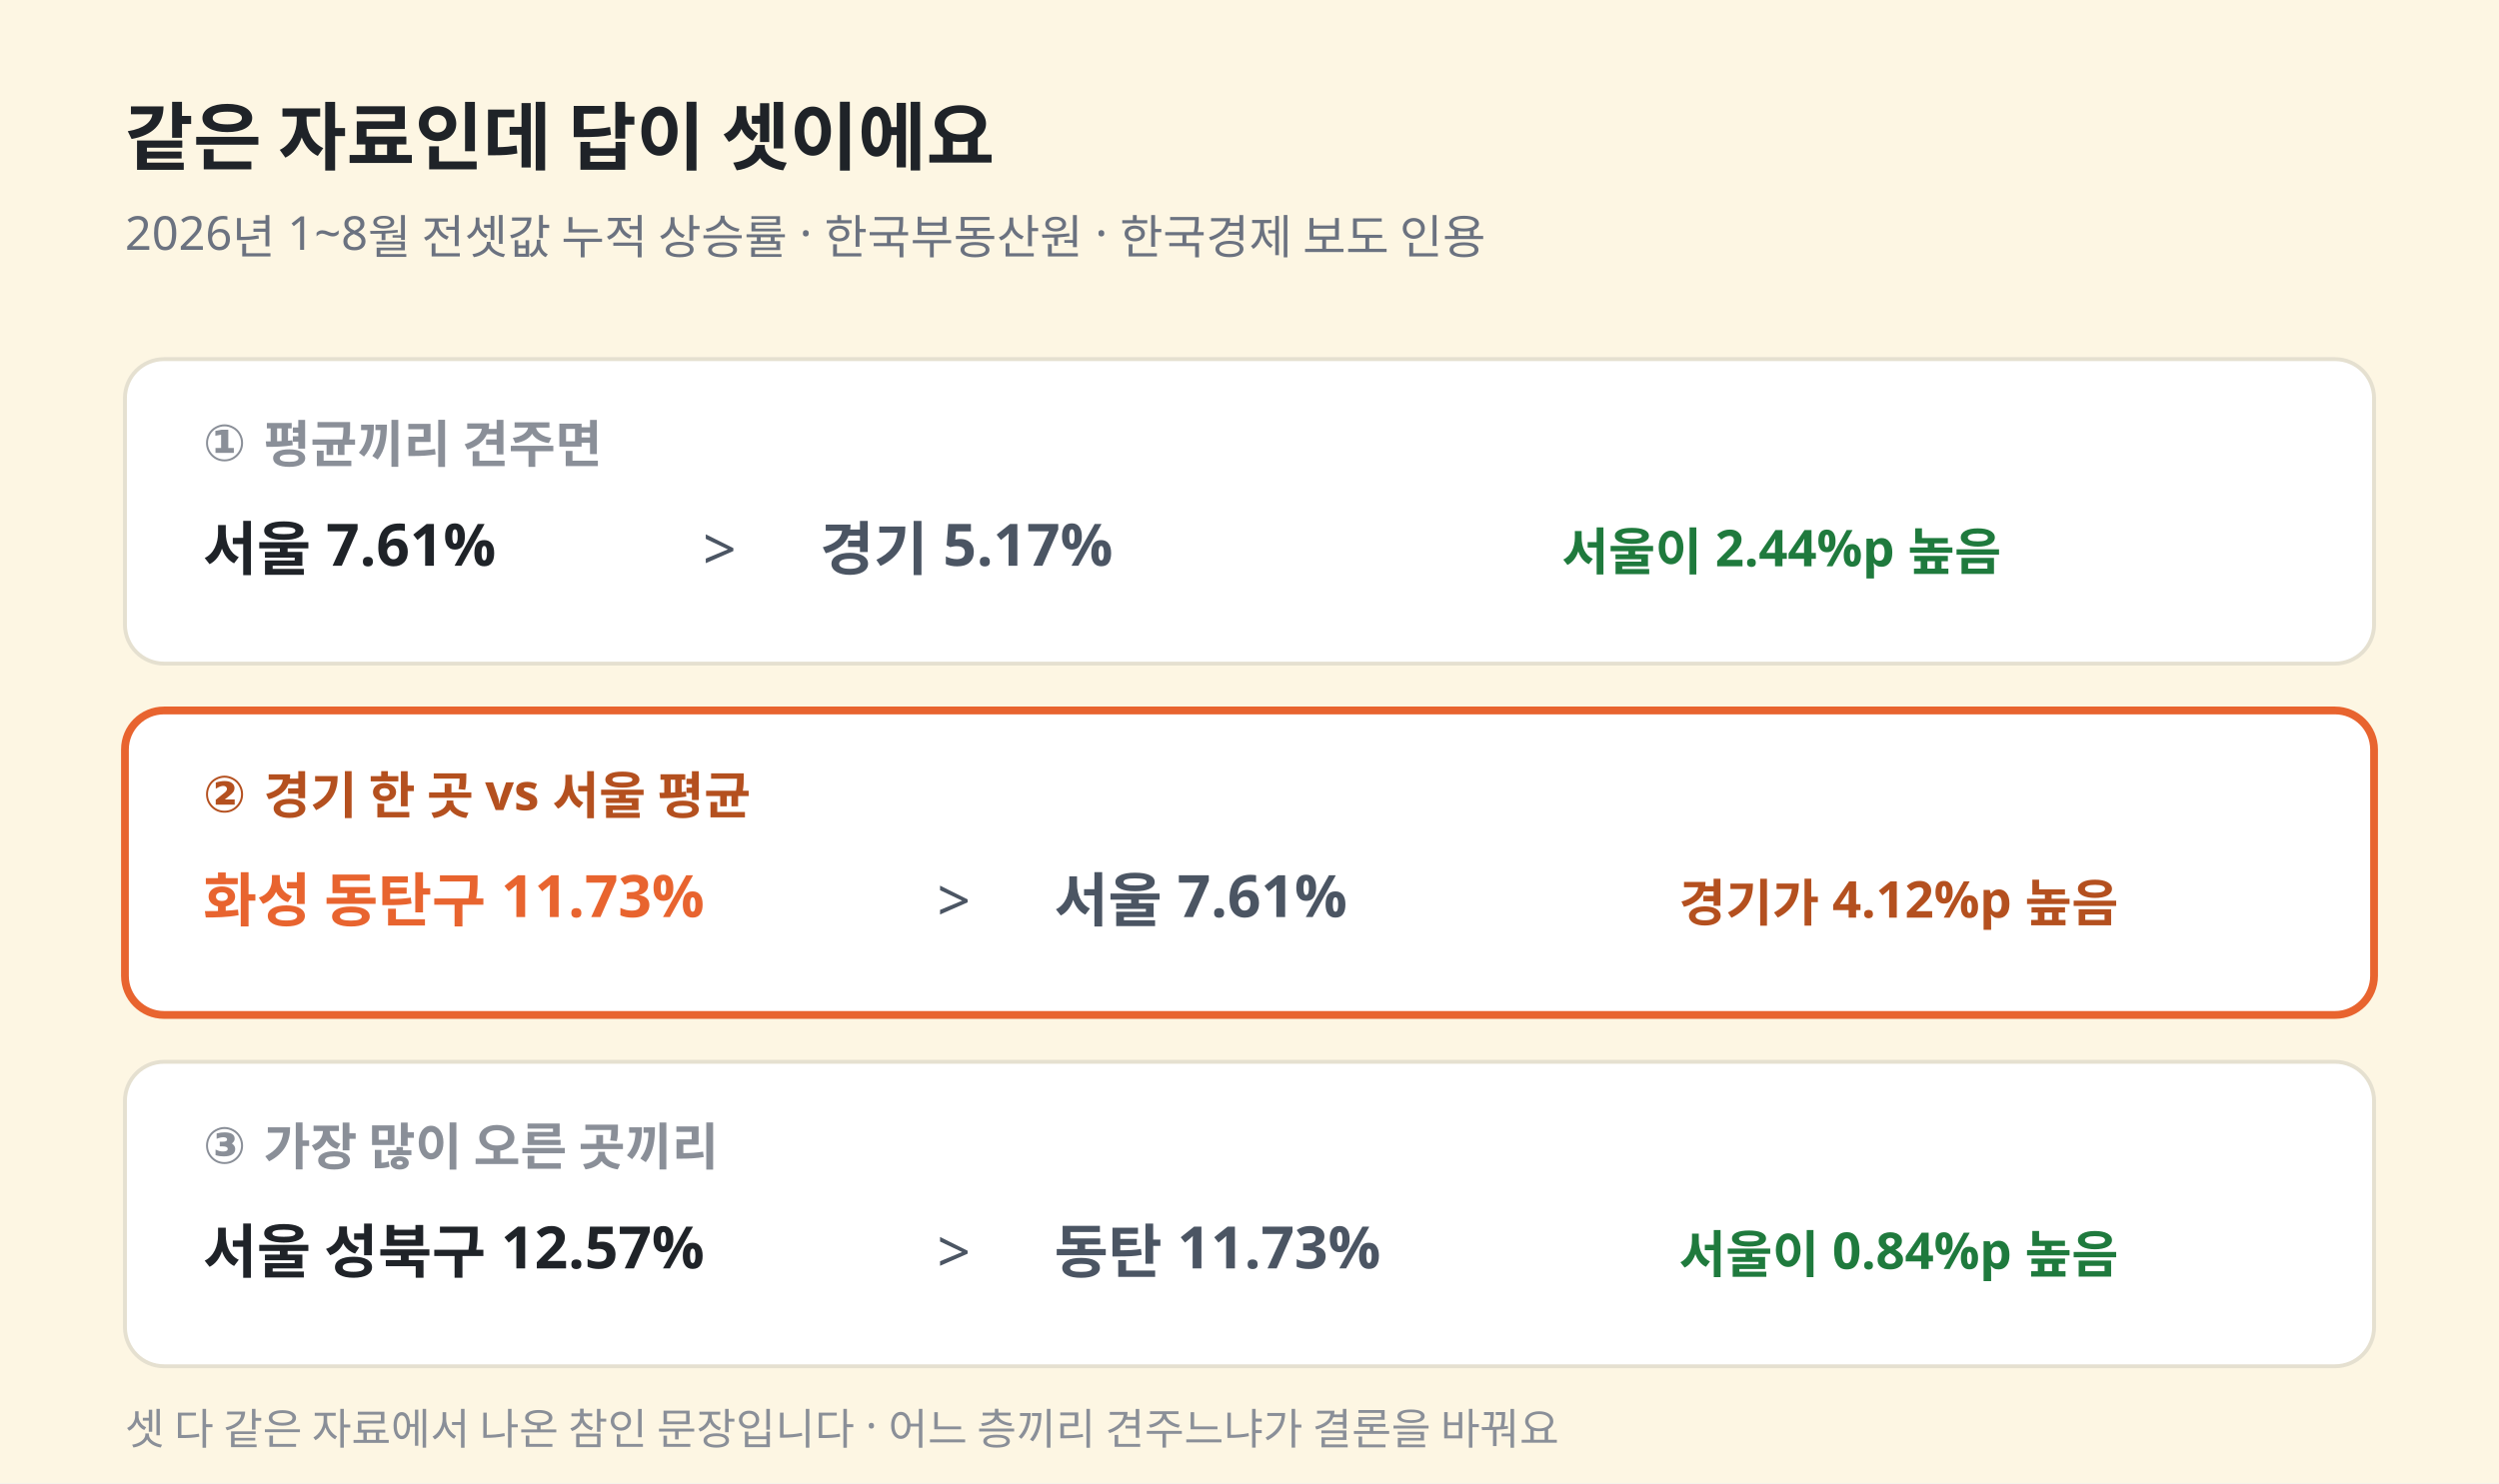
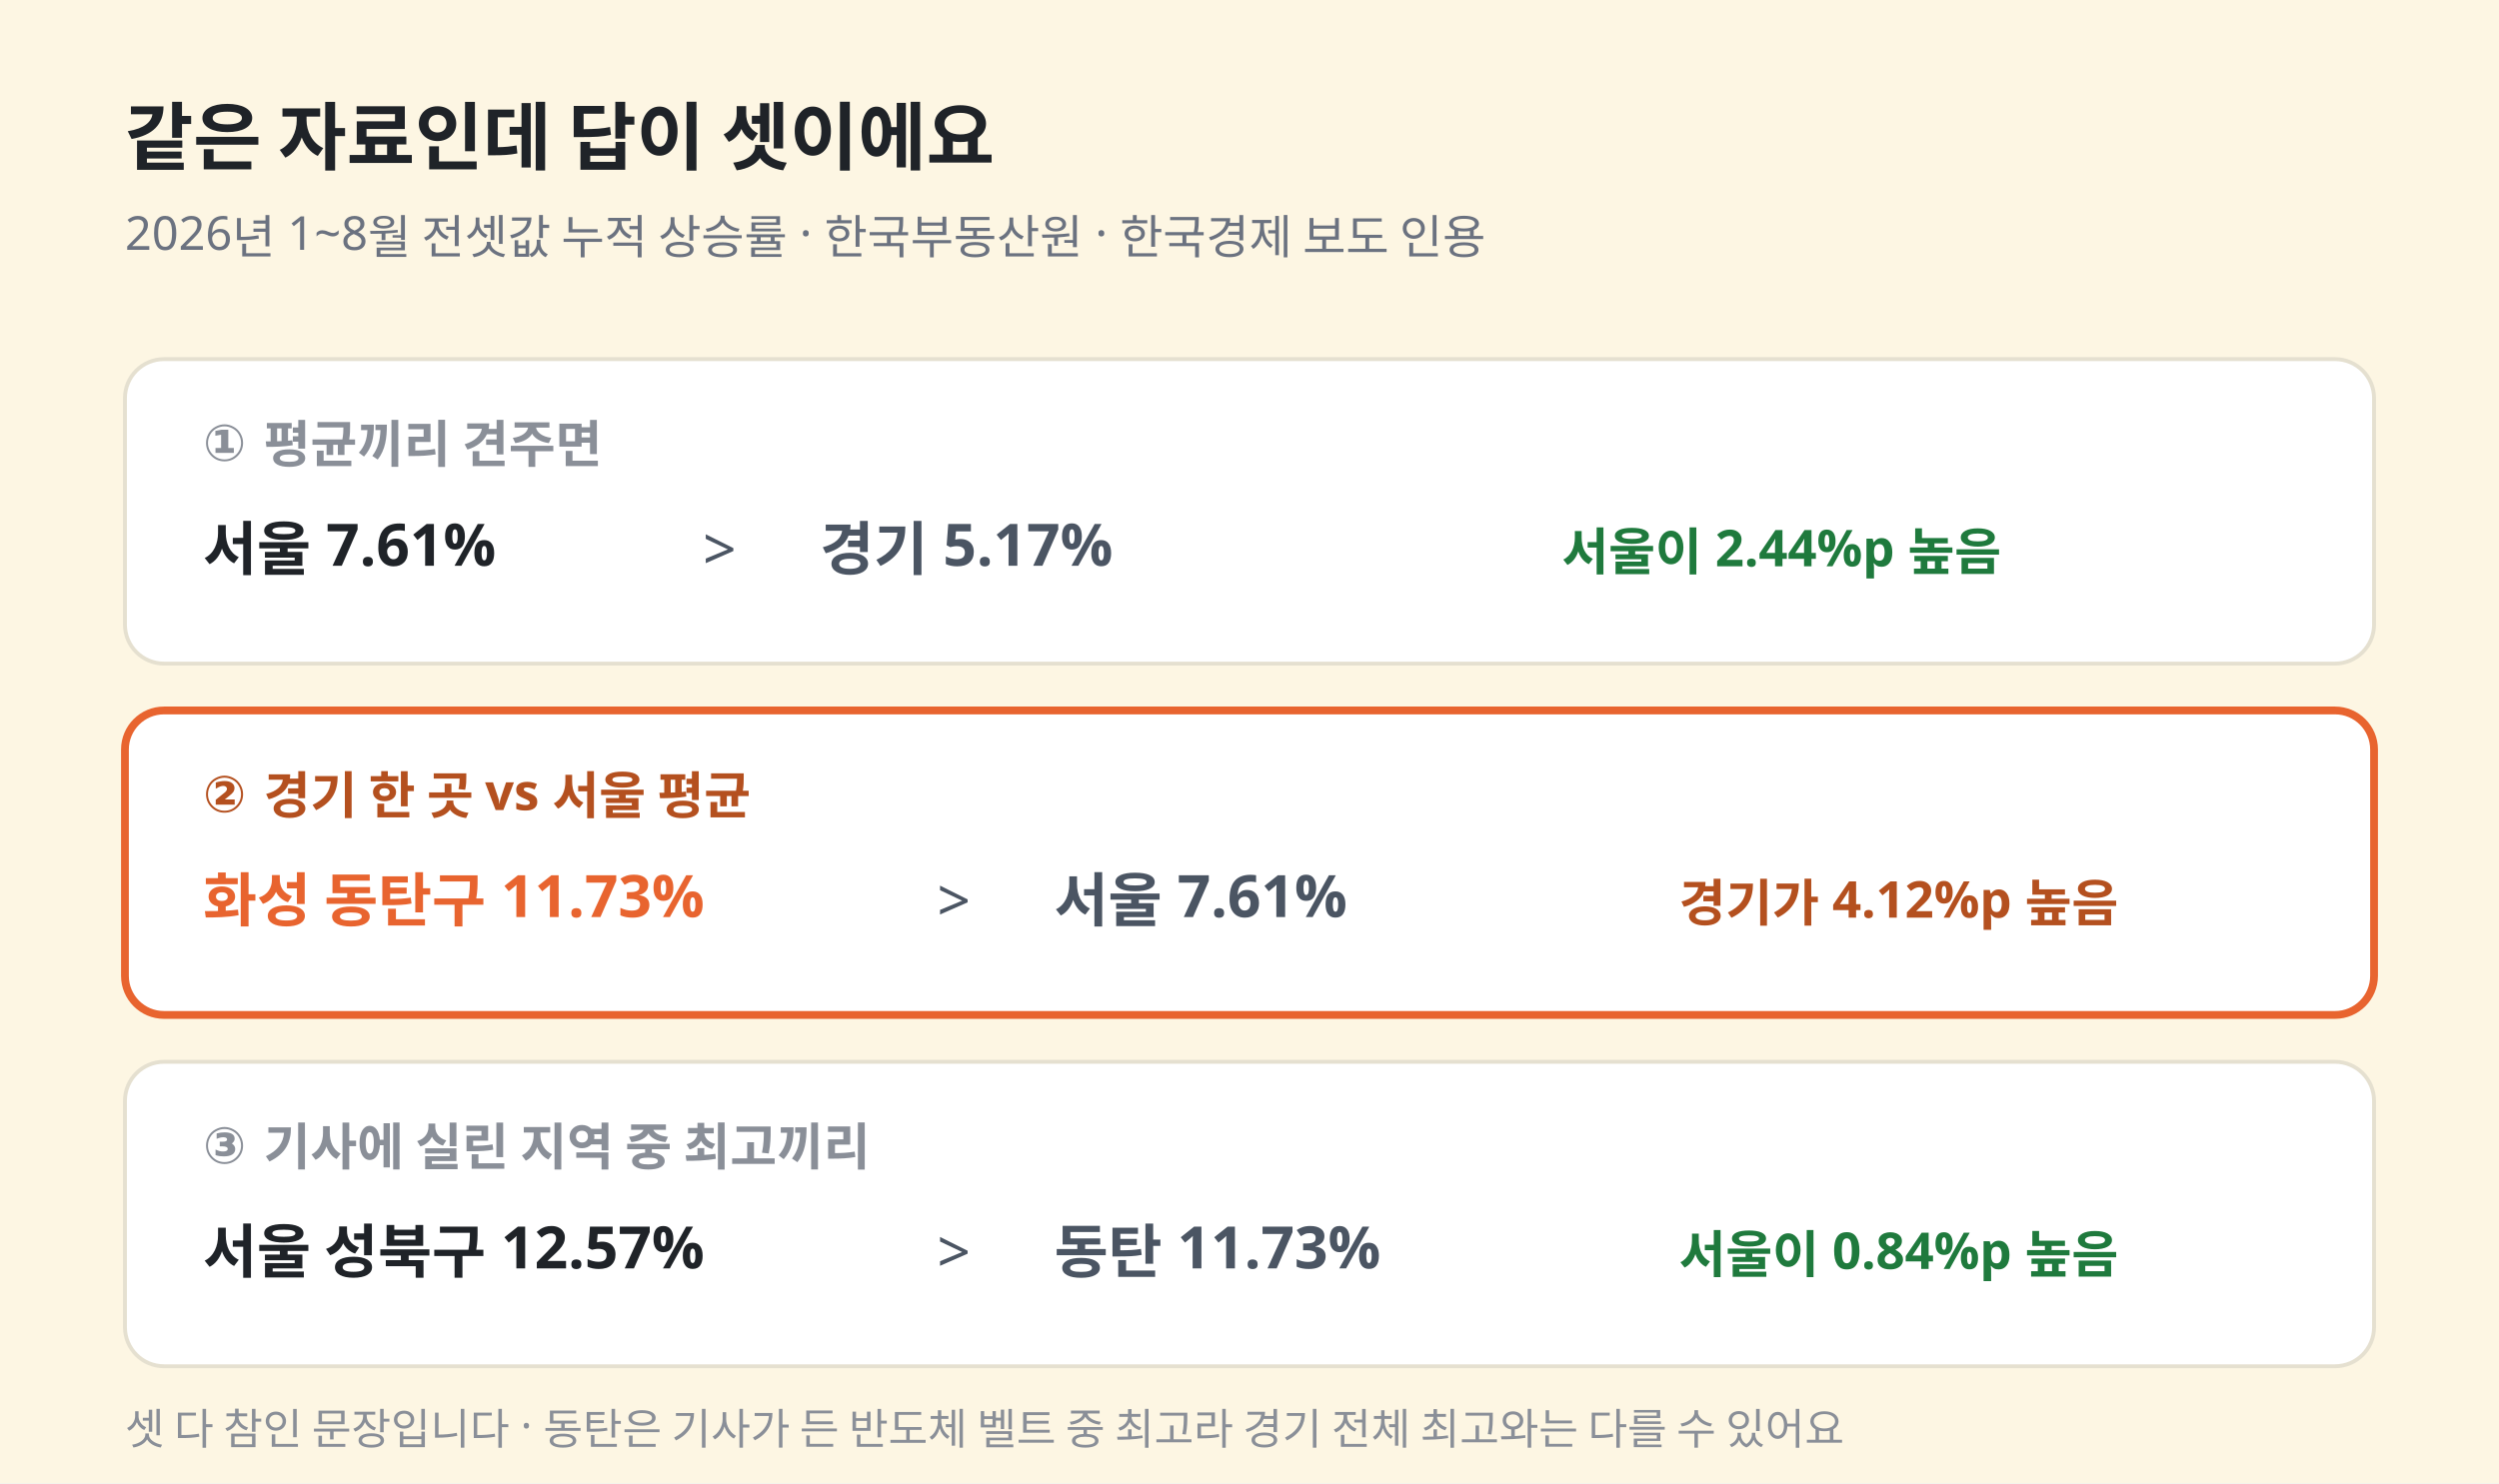
- <svg xmlns="http://www.w3.org/2000/svg" viewBox="0 0 640 380" role="img" aria-label="2026년 1월부터 8월까지 전셋값 상승률을 세 가지 방식으로 비교하면 답이 다르다. 평균끼리 비교하면 서울 7.61퍼센트가 경기 5.17퍼센트보다 높고, 경기에서 가장 많이 오른 동탄 11.73퍼센트는 서울 평균보다 높으며, 서울에서 가장 많이 오른 성북 12.57퍼센트는 동탄보다 높다. 어느 층끼리 견주느냐가 결론을 바꾼다">
+ <svg xmlns="http://www.w3.org/2000/svg" viewBox="0 0 640 380" role="img" aria-label="2026년 1월부터 8월까지 전셋값 상승률을 세 가지 방식으로 비교하면 답이 다르다. 평균끼리 비교하면 서울 7.61퍼센트가 경기 5.17퍼센트보다 높고, 경기에서 가장 많이 오른 동탄 11.73퍼센트는 서울 평균보다 높으며, 서울에서 가장 많이 오른 성북 12.57퍼센트는 동탄보다 높다. 다만 동탄은 기사가 든 반도체 벨트 중 최고여서 경기 전체 최고와는 다를 수 있다. 어느 층끼리 견주느냐가 결론을 바꾼다">
  <rect width="640" height="380" fill="#FDF6E3" />
  <text x="32" y="42" font-family="system-ui, -apple-system, sans-serif" font-size="19" font-weight="700" fill="#1F2328">같은 자료인데 답이 셋이에요</text>
  <text x="32" y="64" font-family="system-ui, sans-serif" font-size="12" fill="#6B7280">2026년 1~8월 전셋값 누적 상승률 · 한국부동산원 · 한국경제 보도 인용</text>
  <rect x="32" y="92" width="576" height="78" rx="10" fill="#FFFFFF" stroke="#E5E0D0" />
  <text x="52" y="118" font-family="system-ui, sans-serif" font-size="13" font-weight="700" fill="#8A8F98">① 평균끼리 견주면</text>
  <text x="52" y="146" font-family="system-ui, sans-serif" font-size="15" font-weight="700" fill="#1F2328">서울 7.61%</text>
  <text x="180" y="146" font-family="system-ui, sans-serif" font-size="15" fill="#4B5563">&gt;</text>
  <text x="210" y="146" font-family="system-ui, sans-serif" font-size="15" font-weight="700" fill="#4B5563">경기 5.17%</text>
  <text x="400" y="146" font-family="system-ui, sans-serif" font-size="13" font-weight="700" fill="#1F7A3D">서울이 2.44%p 높음</text>
  <rect x="32" y="182" width="576" height="78" rx="10" fill="#FFFFFF" stroke="#E8642F" stroke-width="2" />
  <text x="52" y="208" font-family="system-ui, sans-serif" font-size="13" font-weight="700" fill="#B4501F">② 경기 한 곳 vs 서울 평균</text>
  <text x="52" y="236" font-family="system-ui, sans-serif" font-size="15" font-weight="700" fill="#E8642F">화성 동탄구 11.73%</text>
  <text x="240" y="236" font-family="system-ui, sans-serif" font-size="15" fill="#4B5563">&gt;</text>
  <text x="270" y="236" font-family="system-ui, sans-serif" font-size="15" font-weight="700" fill="#4B5563">서울 7.61%</text>
  <text x="430" y="236" font-family="system-ui, sans-serif" font-size="13" font-weight="700" fill="#B4501F">경기가 4.12%p 높음</text>
  <rect x="32" y="272" width="576" height="78" rx="10" fill="#FFFFFF" stroke="#E5E0D0" />
-   <text x="52" y="298" font-family="system-ui, sans-serif" font-size="13" font-weight="700" fill="#8A8F98">③ 가장 많이 오른 곳끼리</text>
+   <text x="52" y="298" font-family="system-ui, sans-serif" font-size="13" font-weight="700" fill="#8A8F98">③ 기사에 실린 지역 중 최고끼리</text>
  <text x="52" y="326" font-family="system-ui, sans-serif" font-size="15" font-weight="700" fill="#1F2328">서울 성북구 12.57%</text>
  <text x="240" y="326" font-family="system-ui, sans-serif" font-size="15" fill="#4B5563">&gt;</text>
  <text x="270" y="326" font-family="system-ui, sans-serif" font-size="15" font-weight="700" fill="#4B5563">동탄 11.73%</text>
  <text x="430" y="326" font-family="system-ui, sans-serif" font-size="13" font-weight="700" fill="#1F7A3D">서울이 0.84%p 높음</text>
-   <text x="32" y="370" font-family="system-ui, sans-serif" font-size="11" fill="#8A8F98">셋 다 같은 자료에서 나온 참인 문장입니다 · 어느 층끼리 견주느냐가 결론을 바꿔요</text>
+   <text x="32" y="370" font-family="system-ui, sans-serif" font-size="11" fill="#8A8F98">셋 다 참인 문장입니다 · 동탄은 기사가 든 반도체 벨트 중 최고라 경기 전체 최고와는 다를 수 있어요</text>
</svg>
